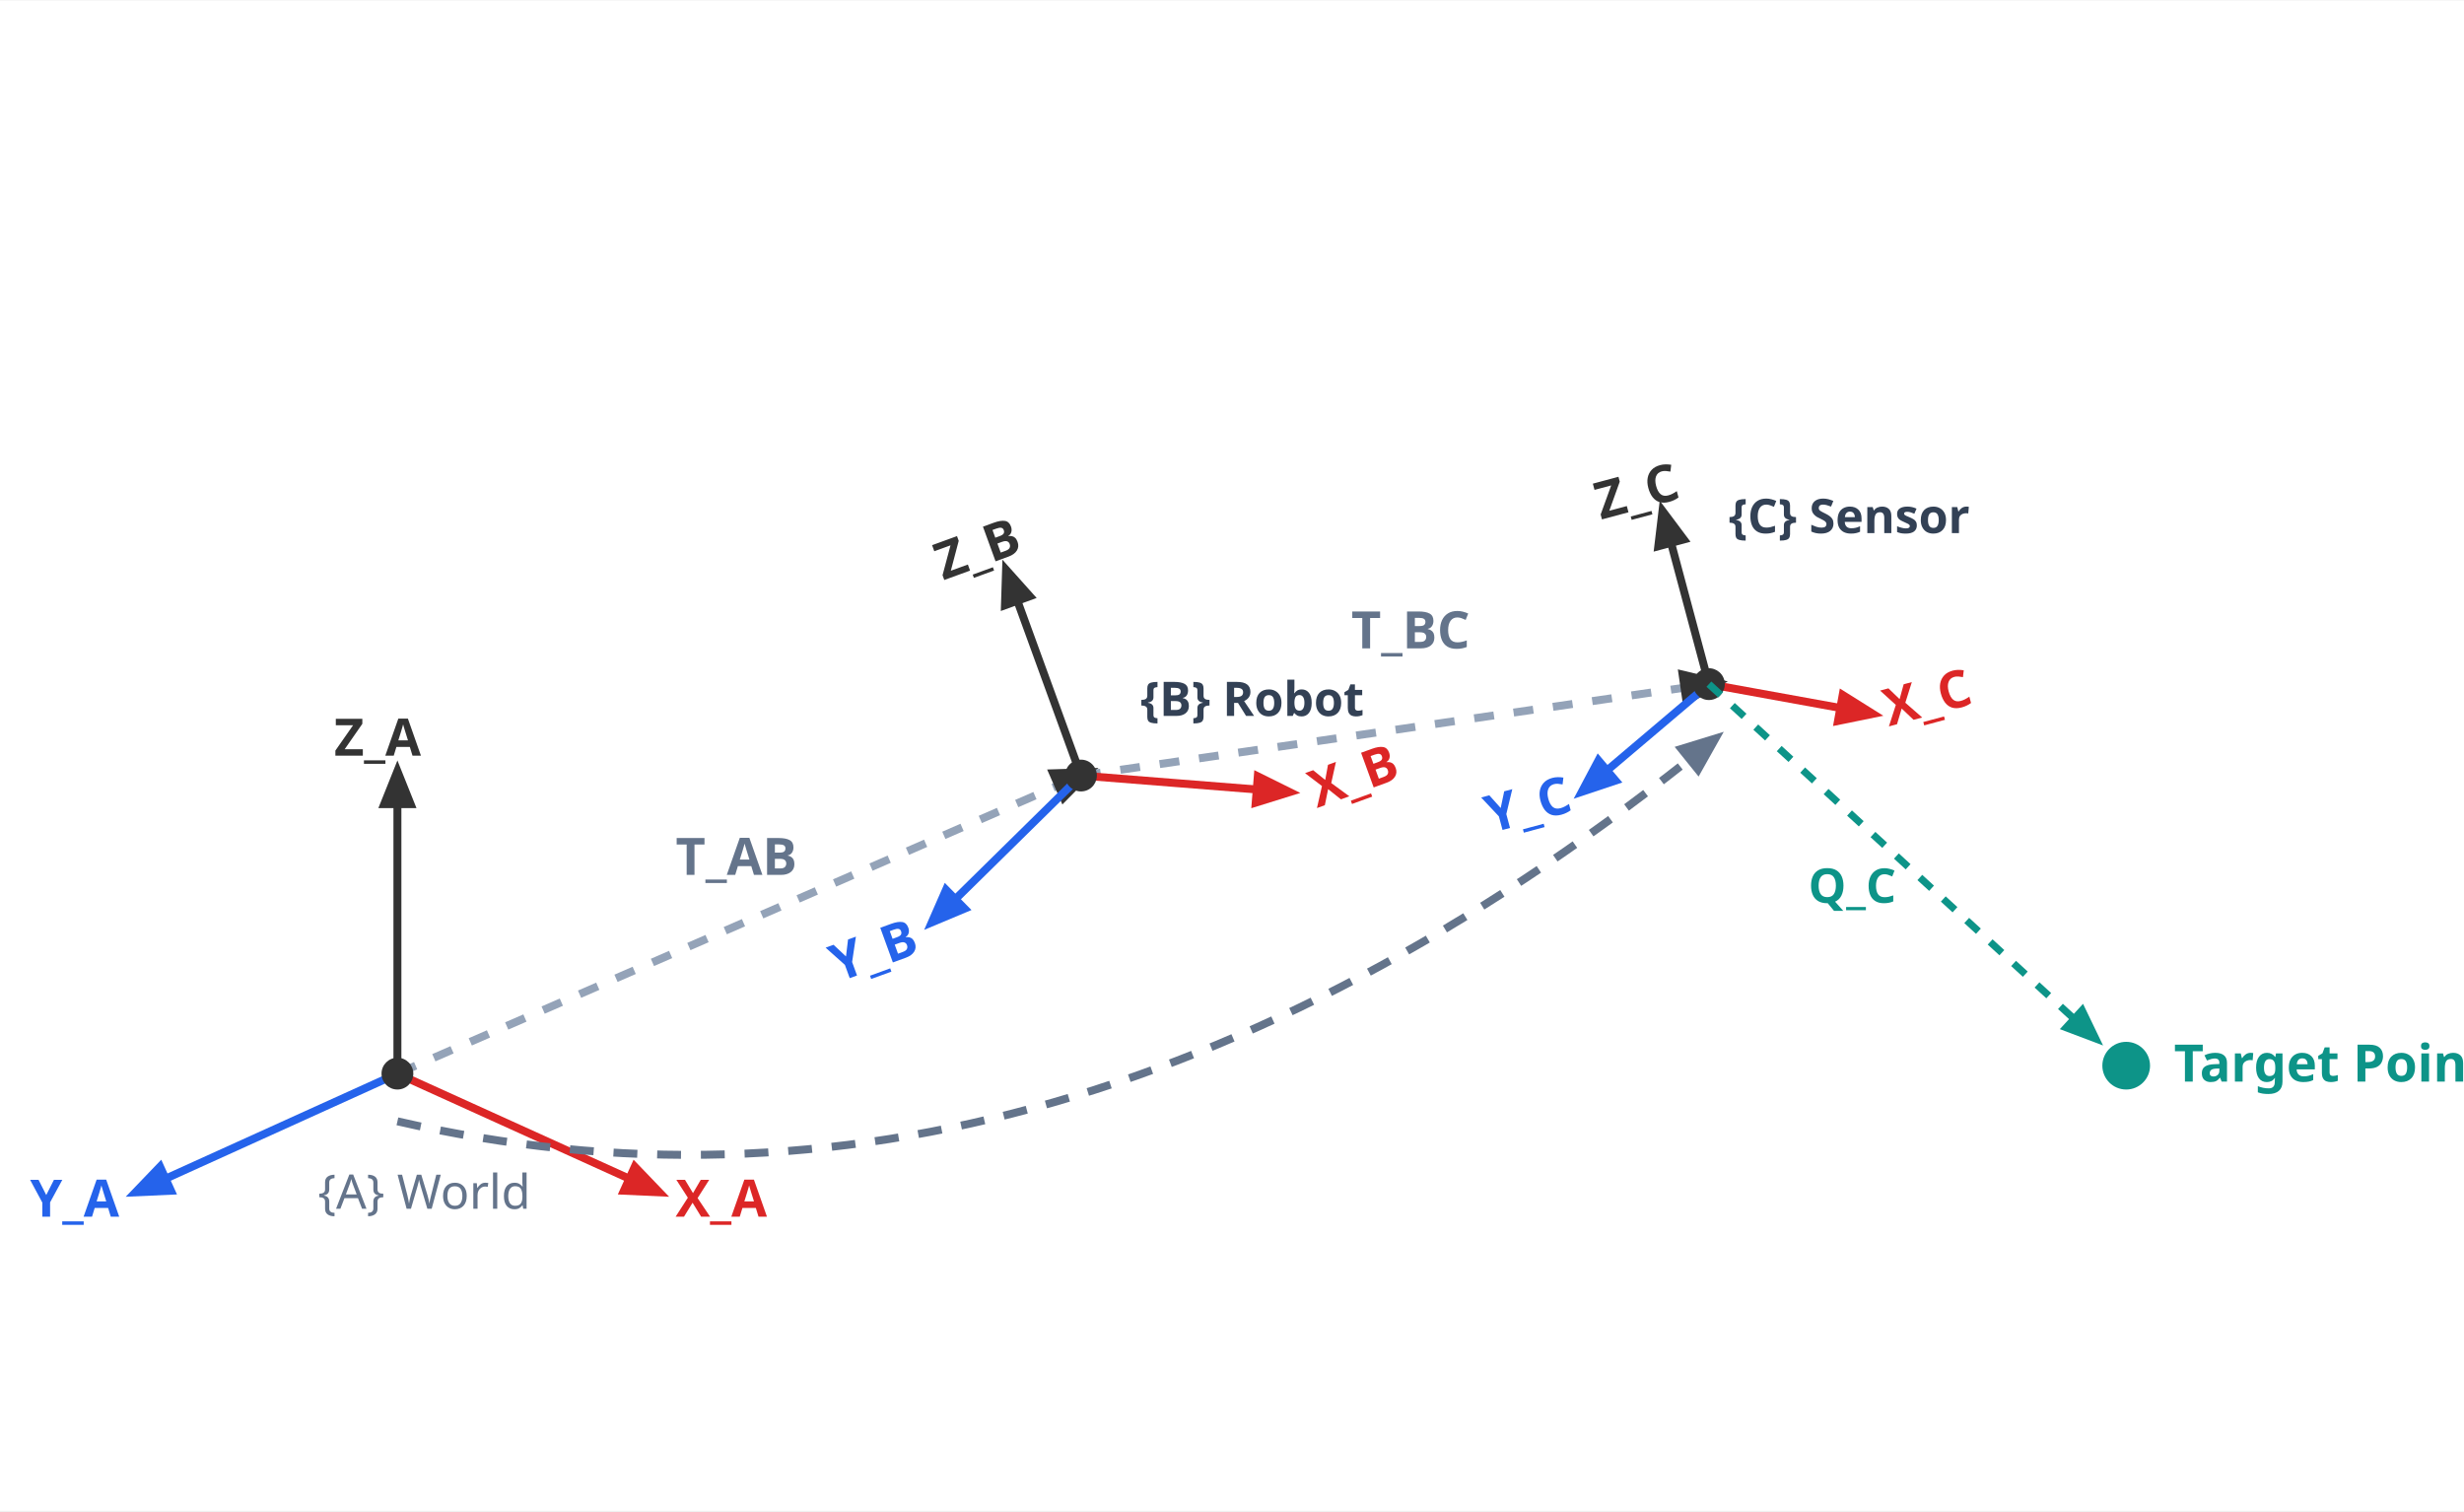
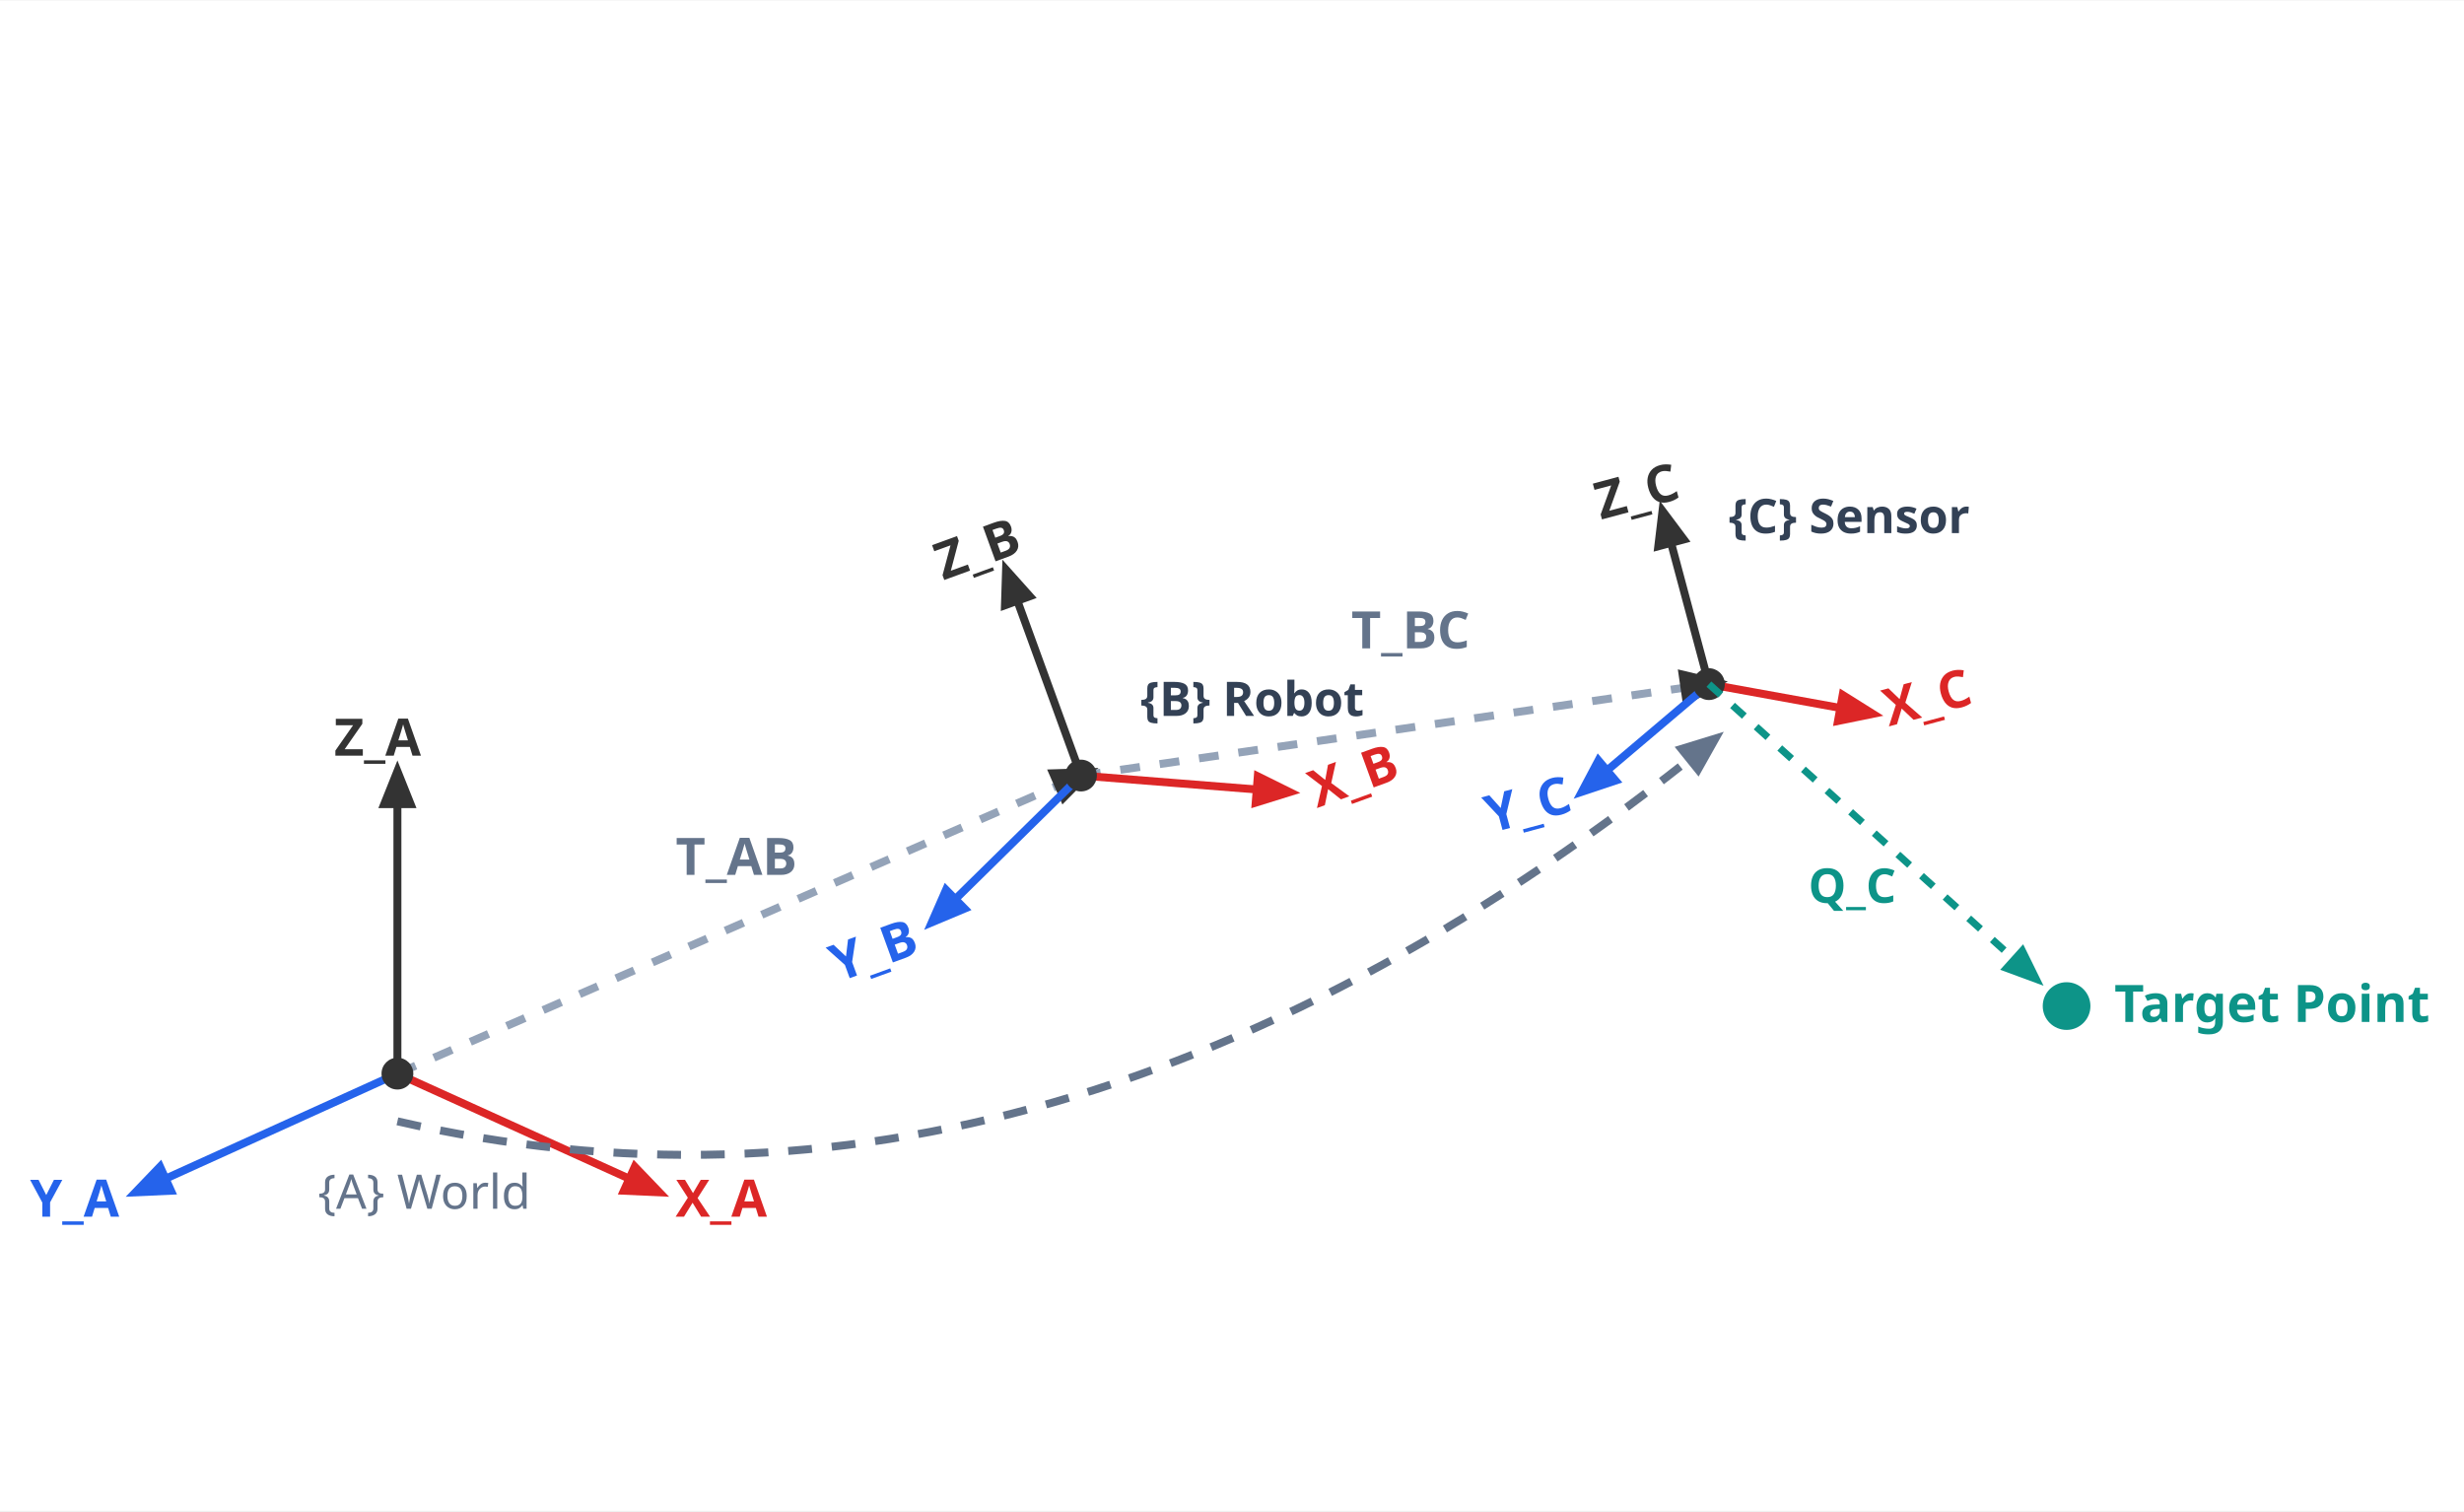
<svg xmlns="http://www.w3.org/2000/svg" viewBox="0 0 620 380" width="600" height="368">
  <defs>
    <marker id="chainArrow" viewBox="0 0 10 10" refX="6" refY="5" markerWidth="6" markerHeight="6" orient="auto-start-reverse">
      <path d="M 0 1 L 10 5 L 0 9 z" fill="#333" />
    </marker>
    <marker id="chainArrowGray" viewBox="0 0 10 10" refX="6" refY="5" markerWidth="6" markerHeight="6" orient="auto-start-reverse">
      <path d="M 0 1 L 10 5 L 0 9 z" fill="#64748b" />
    </marker>
    <marker id="chainArrowRed" viewBox="0 0 10 10" refX="6" refY="5" markerWidth="6" markerHeight="6" orient="auto-start-reverse">
      <path d="M 0 1 L 10 5 L 0 9 z" fill="#dc2626" />
    </marker>
    <marker id="chainArrowBlue" viewBox="0 0 10 10" refX="6" refY="5" markerWidth="6" markerHeight="6" orient="auto-start-reverse">
      <path d="M 0 1 L 10 5 L 0 9 z" fill="#2563eb" />
    </marker>
    <marker id="chainArrowTeal" viewBox="0 0 10 10" refX="6" refY="5" markerWidth="6" markerHeight="6" orient="auto-start-reverse">
      <path d="M 0 1 L 10 5 L 0 9 z" fill="#0d9488" />
    </marker>
  </defs>
  <rect width="100%" height="100%" fill="#ffffff" />
  <line x1="100" y1="270" x2="272" y2="195" stroke="#94a3b8" stroke-width="2" stroke-dasharray="5,5" marker-end="url(#chainArrow)" />
  <text x="170" y="220" font-family="sans-serif" font-size="13" font-weight="bold" fill="#64748b">T_AB</text>
  <line x1="272" y1="195" x2="430" y2="172" stroke="#94a3b8" stroke-width="2" stroke-dasharray="5,5" marker-end="url(#chainArrow)" />
  <text x="340" y="163" font-family="sans-serif" font-size="13" font-weight="bold" fill="#64748b">T_BC</text>
  <g transform="translate(100, 270)">
    <line x1="0" y1="0" x2="0" y2="-74" stroke="#333" stroke-width="2" marker-end="url(#chainArrow)" />
    <text x="-5" y="-80" font-family="sans-serif" font-size="13" font-weight="bold" fill="#333" text-anchor="middle">Z_A</text>
    <line x1="0" y1="0" x2="64" y2="29" stroke="#dc2626" stroke-width="2" marker-end="url(#chainArrowRed)" />
    <text x="70" y="36" font-family="sans-serif" font-size="13" font-weight="bold" fill="#dc2626">X_A</text>
    <line x1="0" y1="0" x2="-64" y2="29" stroke="#2563eb" stroke-width="2" marker-end="url(#chainArrowBlue)" />
    <text x="-70" y="36" font-family="sans-serif" font-size="13" font-weight="bold" fill="#2563eb" text-anchor="end">Y_A</text>
    <circle cx="0" cy="0" r="4" fill="#333" />
    <text x="-20" y="34" font-family="sans-serif" font-size="12" fill="#64748b">{A} World</text>
  </g>
  <g transform="translate(272, 195) rotate(-20)">
    <line x1="0" y1="0" x2="0" y2="-53" stroke="#333" stroke-width="2" marker-end="url(#chainArrow)" />
    <text x="-5" y="-58" font-family="sans-serif" font-size="13" font-weight="bold" fill="#333" text-anchor="middle">Z_B</text>
    <line x1="0" y1="0" x2="46" y2="21" stroke="#dc2626" stroke-width="2" marker-end="url(#chainArrowRed)" />
    <text x="53" y="28" font-family="sans-serif" font-size="13" font-weight="bold" fill="#dc2626">X_B</text>
    <line x1="0" y1="0" x2="-46" y2="21" stroke="#2563eb" stroke-width="2" marker-end="url(#chainArrowBlue)" />
    <text x="-53" y="28" font-family="sans-serif" font-size="13" font-weight="bold" fill="#2563eb" text-anchor="end">Y_B</text>
    <circle cx="0" cy="0" r="4" fill="#333" />
  </g>
  <text x="287" y="180" font-family="sans-serif" font-size="12" font-weight="bold" fill="#334155">{B} Robot</text>
  <g transform="translate(430, 172) rotate(-15)">
    <line x1="0" y1="0" x2="0" y2="-43" stroke="#333" stroke-width="2" marker-end="url(#chainArrow)" />
    <text x="-5" y="-47" font-family="sans-serif" font-size="13" font-weight="bold" fill="#333" text-anchor="middle">Z_C</text>
    <line x1="0" y1="0" x2="36" y2="17" stroke="#dc2626" stroke-width="2" marker-end="url(#chainArrowRed)" />
    <text x="41" y="22" font-family="sans-serif" font-size="13" font-weight="bold" fill="#dc2626">X_C</text>
    <line x1="0" y1="0" x2="-36" y2="17" stroke="#2563eb" stroke-width="2" marker-end="url(#chainArrowBlue)" />
    <text x="-41" y="22" font-family="sans-serif" font-size="13" font-weight="bold" fill="#2563eb" text-anchor="end">Y_C</text>
    <circle cx="0" cy="0" r="4" fill="#333" />
  </g>
  <text x="435" y="134" font-family="sans-serif" font-size="12" font-weight="bold" fill="#334155">{C} Sensor</text>
-   <line x1="430" y1="172" x2="526" y2="260" stroke="#0d9488" stroke-width="1.8" stroke-dasharray="4,4" marker-end="url(#chainArrowTeal)" />
+   <line x1="430" y1="172" x2="511" y2="245" stroke="#0d9488" stroke-width="1.8" stroke-dasharray="4,4" marker-end="url(#chainArrowTeal)" />
  <text x="455" y="227" font-family="sans-serif" font-size="12" font-weight="bold" fill="#0d9488">Q_C</text>
-   <g transform="translate(535, 268)">
+   <g transform="translate(520, 253)">
    <circle cx="0" cy="0" r="6" fill="#0d9488" />
    <text x="12" y="4" font-family="sans-serif" font-size="13" font-weight="bold" fill="#0d9488">Target Point</text>
  </g>
  <path d="M 100 282 Q 265 320 430 187" fill="none" stroke="#64748b" stroke-width="2" stroke-dasharray="6,5" marker-end="url(#chainArrowGray)" />
</svg>
